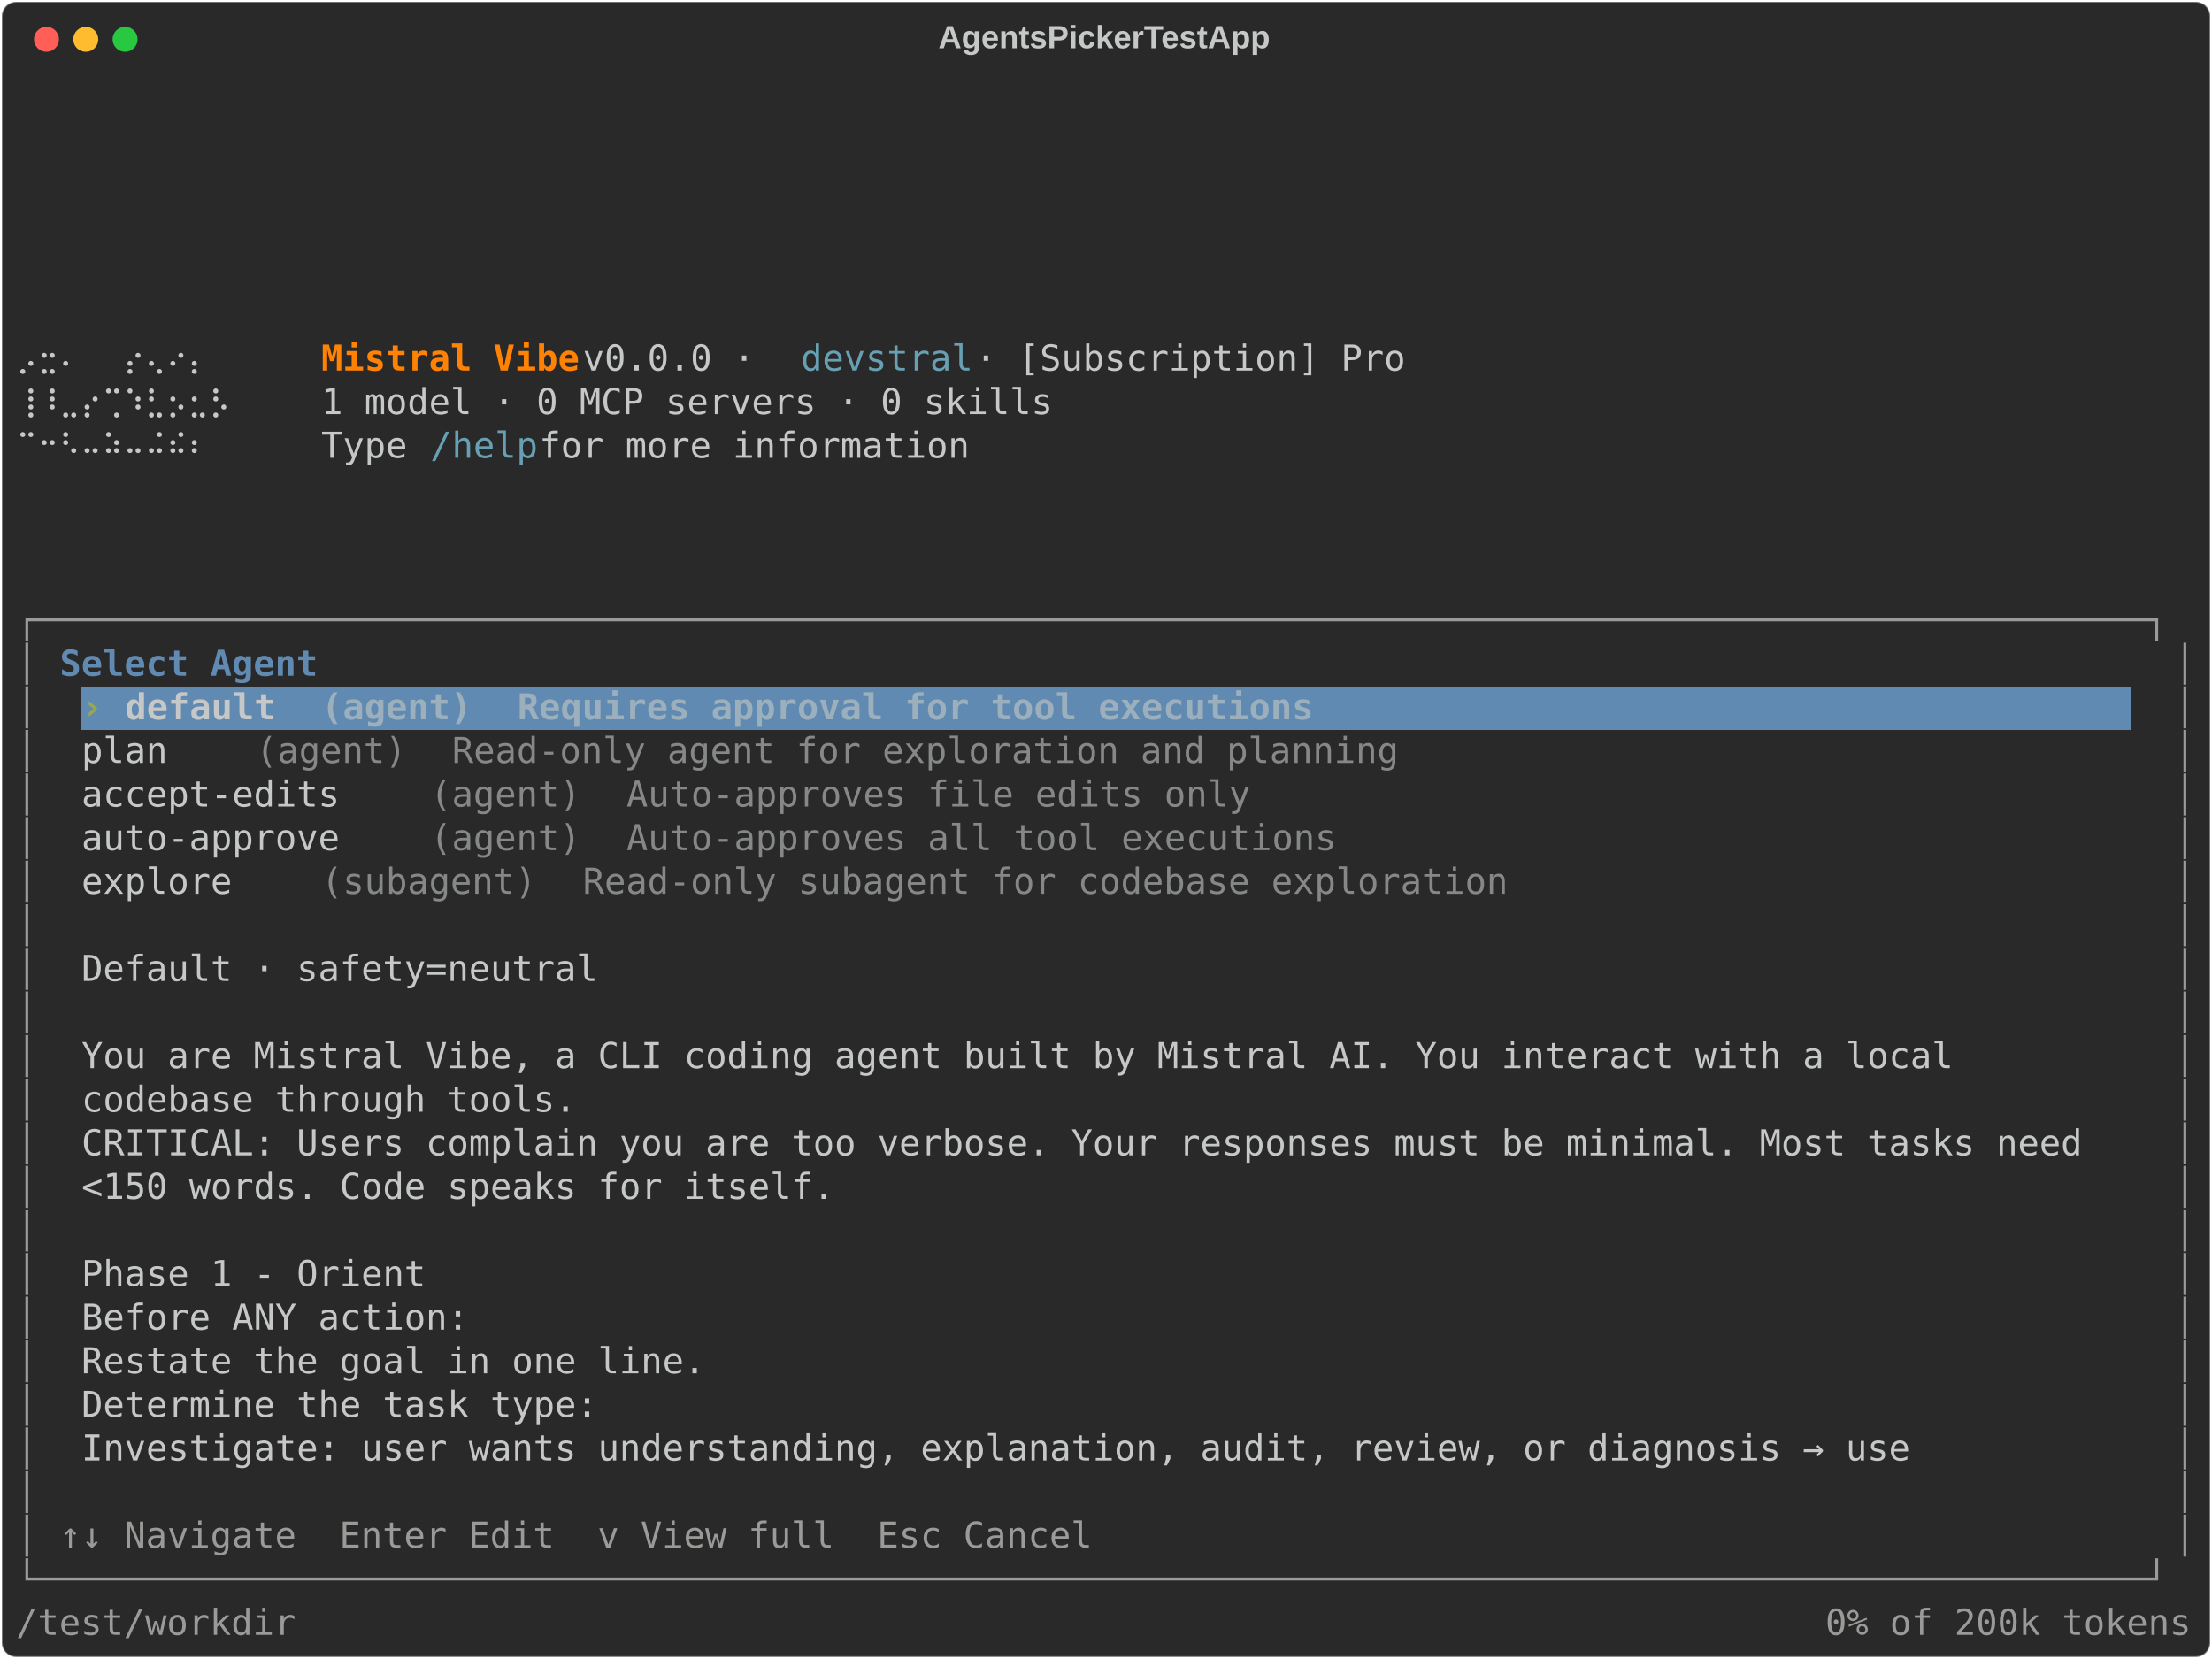
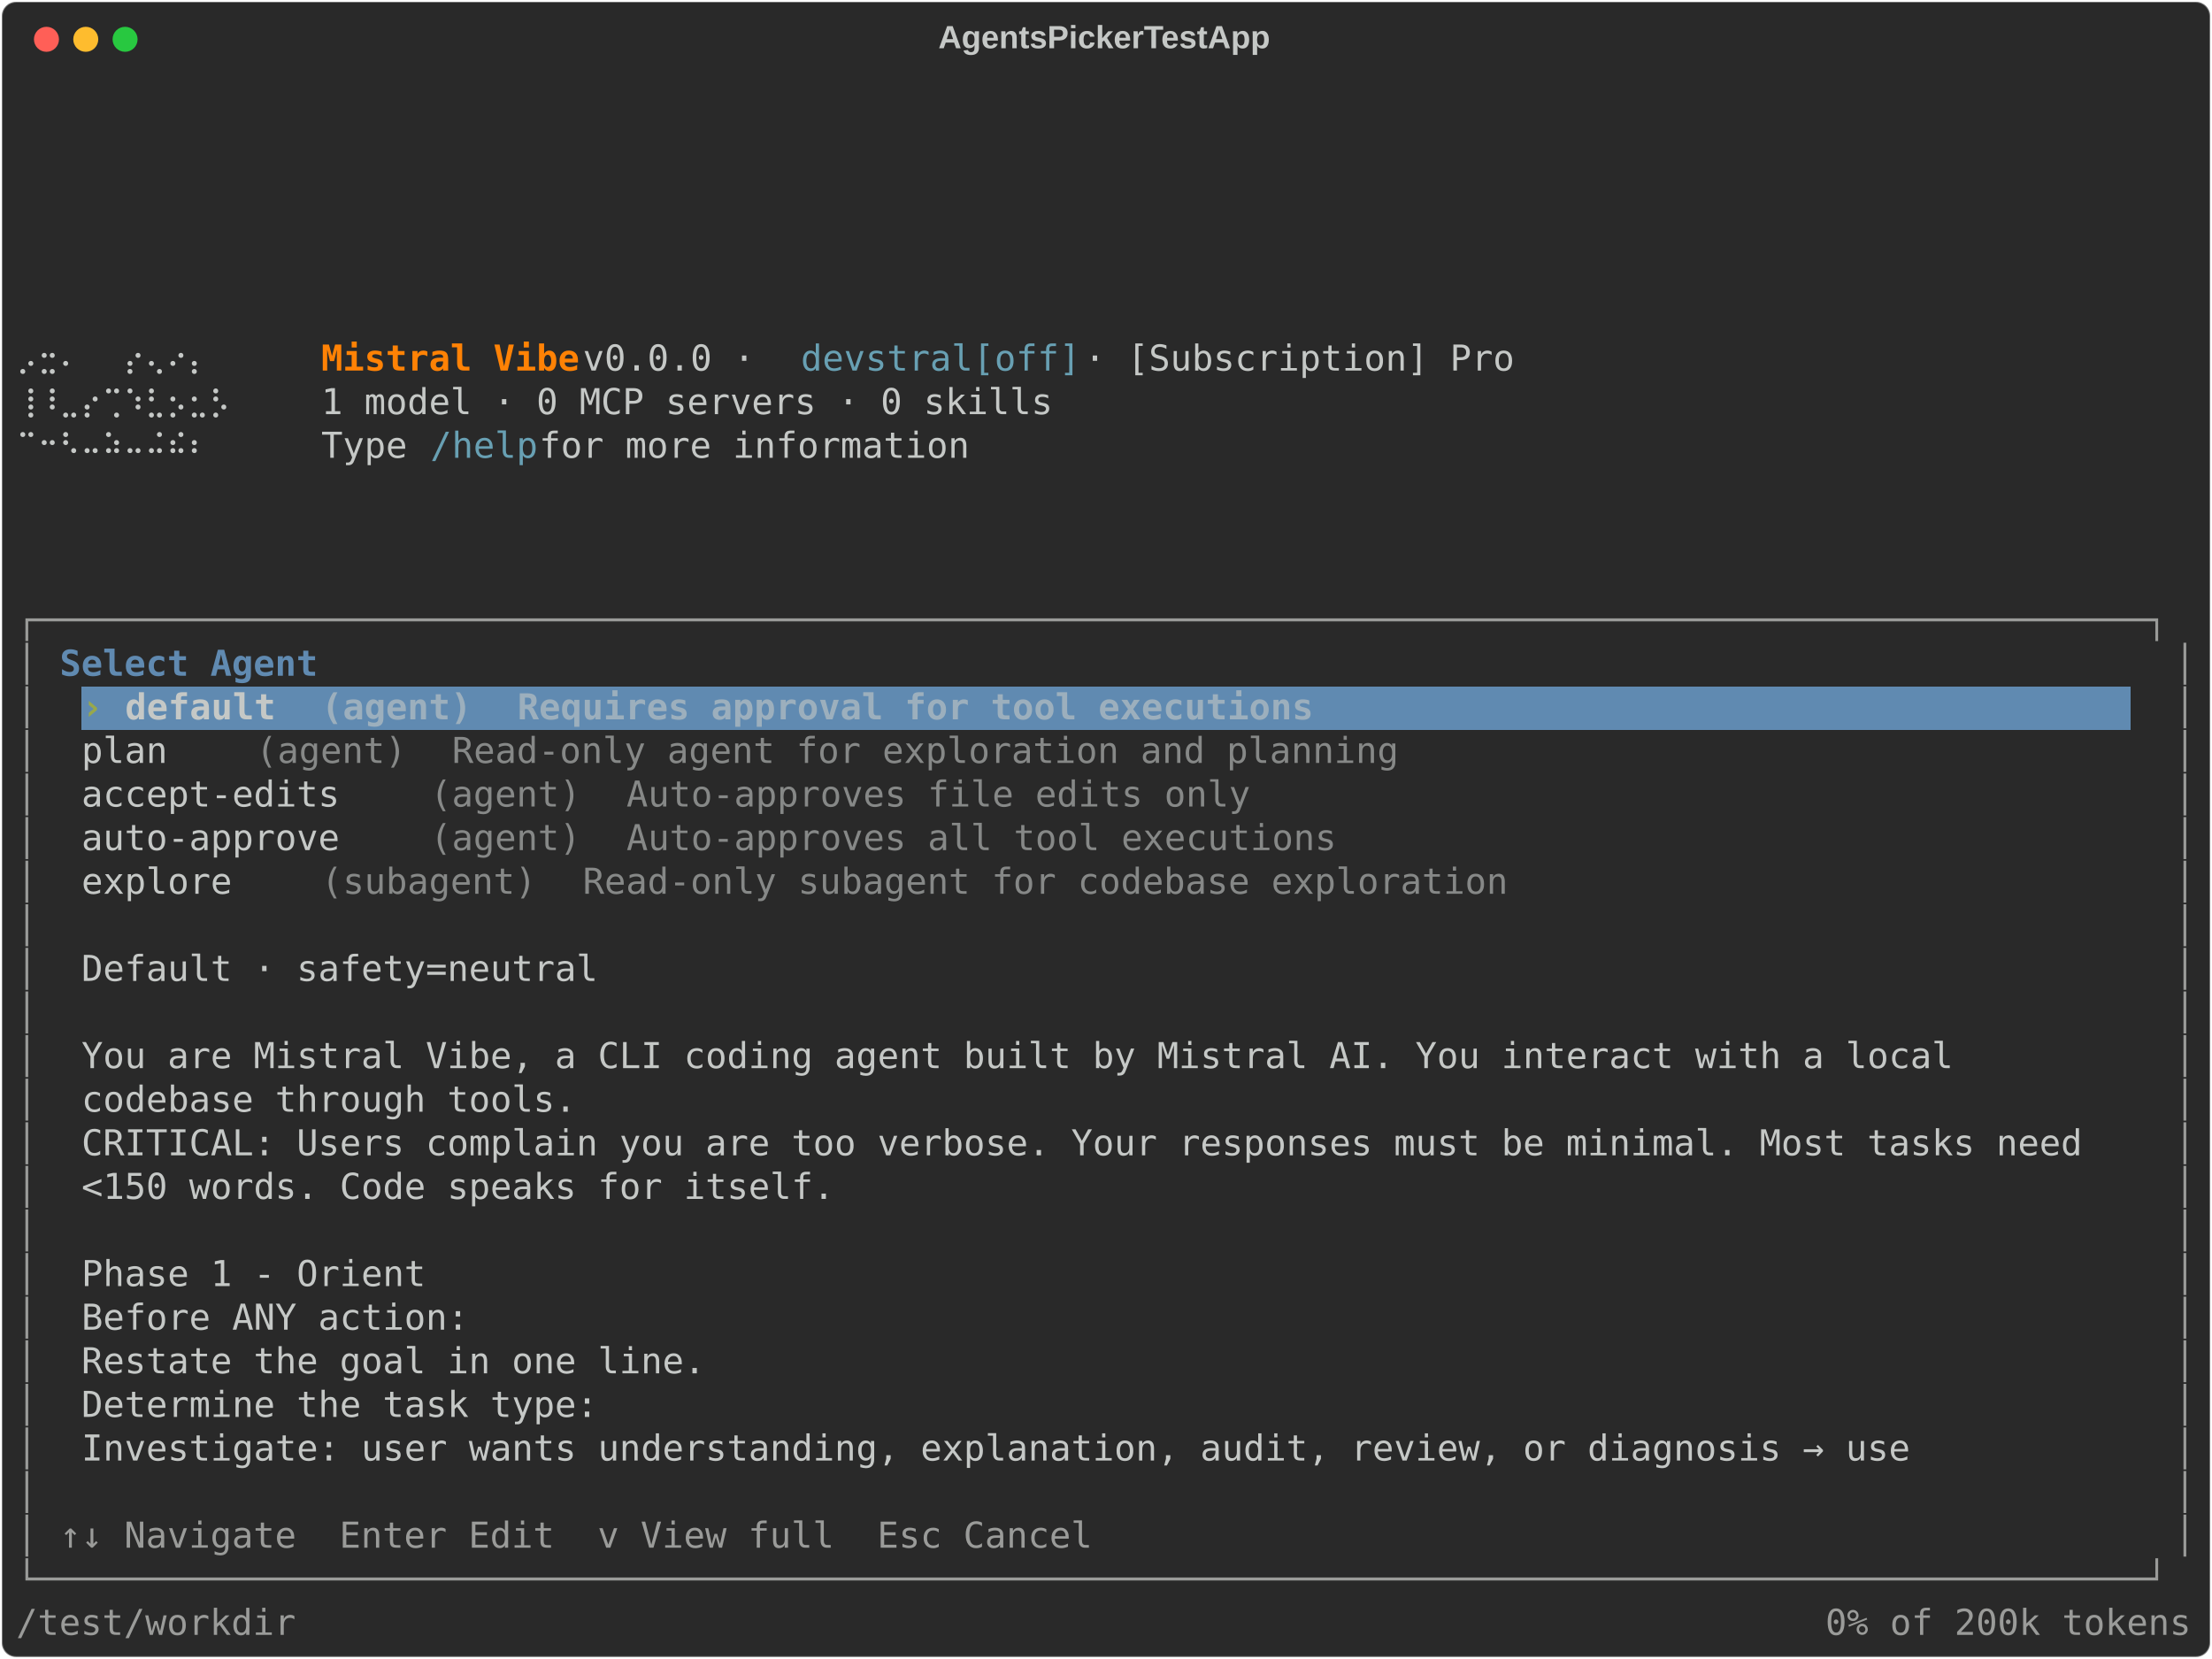
<svg xmlns="http://www.w3.org/2000/svg" class="rich-terminal" viewBox="0 0 1238 928.4">
  <style>

    @font-face {
        font-family: "Fira Code";
        src: local("FiraCode-Regular"),
                url("https://cdnjs.cloudflare.com/ajax/libs/firacode/6.2.0/woff2/FiraCode-Regular.woff2") format("woff2"),
                url("https://cdnjs.cloudflare.com/ajax/libs/firacode/6.2.0/woff/FiraCode-Regular.woff") format("woff");
        font-style: normal;
        font-weight: 400;
    }
    @font-face {
        font-family: "Fira Code";
        src: local("FiraCode-Bold"),
                url("https://cdnjs.cloudflare.com/ajax/libs/firacode/6.2.0/woff2/FiraCode-Bold.woff2") format("woff2"),
                url("https://cdnjs.cloudflare.com/ajax/libs/firacode/6.2.0/woff/FiraCode-Bold.woff") format("woff");
        font-style: bold;
        font-weight: 700;
    }

    .terminal-matrix {
        font-family: Fira Code, monospace;
        font-size: 20px;
        line-height: 24.4px;
        font-variant-east-asian: full-width;
    }

    .terminal-title {
        font-size: 18px;
        font-weight: bold;
        font-family: arial;
    }

    .terminal-r1 { fill: #c5c8c6 }
.terminal-r2 { fill: #ff8205;font-weight: bold }
.terminal-r3 { fill: #68a0b3 }
.terminal-r4 { fill: #9a9b99 }
.terminal-r5 { fill: #608ab1;font-weight: bold }
.terminal-r6 { fill: #98a84b;font-weight: bold }
.terminal-r7 { fill: #c5c8c6;font-weight: bold }
.terminal-r8 { fill: #9cafbd;font-weight: bold }
.terminal-r9 { fill: #868887 }
    </style>
  <defs>
    <clipPath id="terminal-clip-terminal">
      <rect x="0" y="0" width="1219.0" height="877.4" />
    </clipPath>
    <clipPath id="terminal-line-0">
      <rect x="0" y="1.5" width="1220" height="24.65" />
    </clipPath>
    <clipPath id="terminal-line-1">
      <rect x="0" y="25.9" width="1220" height="24.65" />
    </clipPath>
    <clipPath id="terminal-line-2">
      <rect x="0" y="50.3" width="1220" height="24.65" />
    </clipPath>
    <clipPath id="terminal-line-3">
      <rect x="0" y="74.7" width="1220" height="24.65" />
    </clipPath>
    <clipPath id="terminal-line-4">
      <rect x="0" y="99.1" width="1220" height="24.65" />
    </clipPath>
    <clipPath id="terminal-line-5">
      <rect x="0" y="123.5" width="1220" height="24.65" />
    </clipPath>
    <clipPath id="terminal-line-6">
      <rect x="0" y="147.9" width="1220" height="24.65" />
    </clipPath>
    <clipPath id="terminal-line-7">
      <rect x="0" y="172.3" width="1220" height="24.65" />
    </clipPath>
    <clipPath id="terminal-line-8">
      <rect x="0" y="196.7" width="1220" height="24.65" />
    </clipPath>
    <clipPath id="terminal-line-9">
      <rect x="0" y="221.1" width="1220" height="24.65" />
    </clipPath>
    <clipPath id="terminal-line-10">
      <rect x="0" y="245.5" width="1220" height="24.65" />
    </clipPath>
    <clipPath id="terminal-line-11">
      <rect x="0" y="269.9" width="1220" height="24.65" />
    </clipPath>
    <clipPath id="terminal-line-12">
      <rect x="0" y="294.3" width="1220" height="24.65" />
    </clipPath>
    <clipPath id="terminal-line-13">
      <rect x="0" y="318.7" width="1220" height="24.65" />
    </clipPath>
    <clipPath id="terminal-line-14">
      <rect x="0" y="343.1" width="1220" height="24.65" />
    </clipPath>
    <clipPath id="terminal-line-15">
      <rect x="0" y="367.5" width="1220" height="24.65" />
    </clipPath>
    <clipPath id="terminal-line-16">
      <rect x="0" y="391.9" width="1220" height="24.65" />
    </clipPath>
    <clipPath id="terminal-line-17">
      <rect x="0" y="416.3" width="1220" height="24.65" />
    </clipPath>
    <clipPath id="terminal-line-18">
      <rect x="0" y="440.7" width="1220" height="24.65" />
    </clipPath>
    <clipPath id="terminal-line-19">
      <rect x="0" y="465.1" width="1220" height="24.65" />
    </clipPath>
    <clipPath id="terminal-line-20">
      <rect x="0" y="489.5" width="1220" height="24.65" />
    </clipPath>
    <clipPath id="terminal-line-21">
      <rect x="0" y="513.9" width="1220" height="24.65" />
    </clipPath>
    <clipPath id="terminal-line-22">
      <rect x="0" y="538.3" width="1220" height="24.65" />
    </clipPath>
    <clipPath id="terminal-line-23">
      <rect x="0" y="562.7" width="1220" height="24.65" />
    </clipPath>
    <clipPath id="terminal-line-24">
      <rect x="0" y="587.1" width="1220" height="24.65" />
    </clipPath>
    <clipPath id="terminal-line-25">
      <rect x="0" y="611.5" width="1220" height="24.65" />
    </clipPath>
    <clipPath id="terminal-line-26">
      <rect x="0" y="635.9" width="1220" height="24.65" />
    </clipPath>
    <clipPath id="terminal-line-27">
      <rect x="0" y="660.3" width="1220" height="24.65" />
    </clipPath>
    <clipPath id="terminal-line-28">
      <rect x="0" y="684.7" width="1220" height="24.65" />
    </clipPath>
    <clipPath id="terminal-line-29">
      <rect x="0" y="709.1" width="1220" height="24.65" />
    </clipPath>
    <clipPath id="terminal-line-30">
      <rect x="0" y="733.5" width="1220" height="24.65" />
    </clipPath>
    <clipPath id="terminal-line-31">
      <rect x="0" y="757.9" width="1220" height="24.65" />
    </clipPath>
    <clipPath id="terminal-line-32">
      <rect x="0" y="782.3" width="1220" height="24.65" />
    </clipPath>
    <clipPath id="terminal-line-33">
      <rect x="0" y="806.7" width="1220" height="24.65" />
    </clipPath>
    <clipPath id="terminal-line-34">
      <rect x="0" y="831.1" width="1220" height="24.65" />
    </clipPath>
  </defs>
  <rect fill="#292929" stroke="rgba(255,255,255,0.35)" stroke-width="1" x="1" y="1" width="1236" height="926.4" rx="8" />
  <text class="terminal-title" fill="#c5c8c6" text-anchor="middle" x="618" y="27">AgentsPickerTestApp</text>
  <g transform="translate(26,22)">
    <circle cx="0" cy="0" r="7" fill="#ff5f57" />
    <circle cx="22" cy="0" r="7" fill="#febc2e" />
    <circle cx="44" cy="0" r="7" fill="#28c840" />
  </g>
  <g transform="translate(9, 41)" clip-path="url(#terminal-clip-terminal)">
    <rect fill="#608ab1" x="36.6" y="343.1" width="24.4" height="24.65" shape-rendering="crispEdges" />
    <rect fill="#608ab1" x="61" y="343.1" width="85.4" height="24.65" shape-rendering="crispEdges" />
    <rect fill="#608ab1" x="146.4" y="343.1" width="24.4" height="24.65" shape-rendering="crispEdges" />
    <rect fill="#608ab1" x="170.8" y="343.1" width="85.4" height="24.65" shape-rendering="crispEdges" />
    <rect fill="#608ab1" x="256.2" y="343.1" width="24.4" height="24.65" shape-rendering="crispEdges" />
    <rect fill="#608ab1" x="280.6" y="343.1" width="451.4" height="24.65" shape-rendering="crispEdges" />
    <rect fill="#608ab1" x="732" y="343.1" width="451.4" height="24.65" shape-rendering="crispEdges" />
    <g class="terminal-matrix">
      <text class="terminal-r1" x="1220" y="20" textLength="12.2" clip-path="url(#terminal-line-0)">
</text>
      <text class="terminal-r1" x="1220" y="44.4" textLength="12.2" clip-path="url(#terminal-line-1)">
</text>
      <text class="terminal-r1" x="1220" y="68.8" textLength="12.2" clip-path="url(#terminal-line-2)">
</text>
      <text class="terminal-r1" x="1220" y="93.2" textLength="12.2" clip-path="url(#terminal-line-3)">
</text>
      <text class="terminal-r1" x="1220" y="117.6" textLength="12.2" clip-path="url(#terminal-line-4)">
</text>
      <text class="terminal-r1" x="1220" y="142" textLength="12.2" clip-path="url(#terminal-line-5)">
</text>
      <text class="terminal-r1" x="0" y="166.4" textLength="134.2" clip-path="url(#terminal-line-6)">  ⡠⣒⠄  ⡔⢄⠔⡄</text>
      <text class="terminal-r2" x="170.8" y="166.4" textLength="146.4" clip-path="url(#terminal-line-6)">Mistral Vibe</text>
      <text class="terminal-r1" x="317.2" y="166.4" textLength="122" clip-path="url(#terminal-line-6)"> v0.0.0 · </text>
-       <text class="terminal-r3" x="439.2" y="166.4" textLength="97.6" clip-path="url(#terminal-line-6)">devstral</text>
-       <text class="terminal-r1" x="536.8" y="166.4" textLength="256.2" clip-path="url(#terminal-line-6)"> · [Subscription] Pro</text>
+       <text class="terminal-r3" x="439.2" y="166.4" textLength="158.6" clip-path="url(#terminal-line-6)">devstral[off]</text>
+       <text class="terminal-r1" x="597.8" y="166.4" textLength="256.2" clip-path="url(#terminal-line-6)"> · [Subscription] Pro</text>
      <text class="terminal-r1" x="1220" y="166.4" textLength="12.2" clip-path="url(#terminal-line-6)">
</text>
      <text class="terminal-r1" x="0" y="190.8" textLength="134.2" clip-path="url(#terminal-line-7)"> ⢸⠸⣀⡔⢉⠱⣃⡢⣂⡣</text>
      <text class="terminal-r1" x="170.8" y="190.8" textLength="414.8" clip-path="url(#terminal-line-7)">1 model · 0 MCP servers · 0 skills</text>
      <text class="terminal-r1" x="1220" y="190.8" textLength="12.2" clip-path="url(#terminal-line-7)">
</text>
      <text class="terminal-r1" x="0" y="215.2" textLength="134.2" clip-path="url(#terminal-line-8)">  ⠉⠒⠣⠤⠵⠤⠬⠮⠆</text>
      <text class="terminal-r1" x="170.8" y="215.2" textLength="61" clip-path="url(#terminal-line-8)">Type </text>
      <text class="terminal-r3" x="231.8" y="215.2" textLength="61" clip-path="url(#terminal-line-8)">/help</text>
      <text class="terminal-r1" x="292.8" y="215.2" textLength="256.2" clip-path="url(#terminal-line-8)"> for more information</text>
      <text class="terminal-r1" x="1220" y="215.2" textLength="12.2" clip-path="url(#terminal-line-8)">
</text>
      <text class="terminal-r1" x="1220" y="239.6" textLength="12.2" clip-path="url(#terminal-line-9)">
</text>
      <text class="terminal-r1" x="1220" y="264" textLength="12.2" clip-path="url(#terminal-line-10)">
</text>
      <text class="terminal-r1" x="1220" y="288.4" textLength="12.2" clip-path="url(#terminal-line-11)">
</text>
      <text class="terminal-r4" x="0" y="312.8" textLength="1220" clip-path="url(#terminal-line-12)">┌──────────────────────────────────────────────────────────────────────────────────────────────────┐</text>
      <text class="terminal-r1" x="1220" y="312.8" textLength="12.2" clip-path="url(#terminal-line-12)">
</text>
      <text class="terminal-r4" x="0" y="337.2" textLength="12.2" clip-path="url(#terminal-line-13)">│</text>
      <text class="terminal-r5" x="24.4" y="337.2" textLength="146.4" clip-path="url(#terminal-line-13)">Select Agent</text>
      <text class="terminal-r4" x="1207.8" y="337.2" textLength="12.2" clip-path="url(#terminal-line-13)">│</text>
      <text class="terminal-r1" x="1220" y="337.2" textLength="12.2" clip-path="url(#terminal-line-13)">
</text>
      <text class="terminal-r4" x="0" y="361.6" textLength="12.2" clip-path="url(#terminal-line-14)">│</text>
      <text class="terminal-r6" x="36.6" y="361.6" textLength="24.4" clip-path="url(#terminal-line-14)">› </text>
      <text class="terminal-r7" x="61" y="361.6" textLength="85.4" clip-path="url(#terminal-line-14)">default</text>
      <text class="terminal-r8" x="170.8" y="361.6" textLength="85.4" clip-path="url(#terminal-line-14)">(agent)</text>
      <text class="terminal-r8" x="280.6" y="361.6" textLength="451.4" clip-path="url(#terminal-line-14)">Requires approval for tool executions</text>
      <text class="terminal-r4" x="1207.8" y="361.6" textLength="12.2" clip-path="url(#terminal-line-14)">│</text>
      <text class="terminal-r1" x="1220" y="361.6" textLength="12.2" clip-path="url(#terminal-line-14)">
</text>
      <text class="terminal-r4" x="0" y="386" textLength="12.2" clip-path="url(#terminal-line-15)">│</text>
      <text class="terminal-r1" x="36.6" y="386" textLength="97.6" clip-path="url(#terminal-line-15)">  plan  </text>
      <text class="terminal-r9" x="134.2" y="386" textLength="85.4" clip-path="url(#terminal-line-15)">(agent)</text>
      <text class="terminal-r9" x="244" y="386" textLength="536.8" clip-path="url(#terminal-line-15)">Read-only agent for exploration and planning</text>
      <text class="terminal-r4" x="1207.8" y="386" textLength="12.2" clip-path="url(#terminal-line-15)">│</text>
      <text class="terminal-r1" x="1220" y="386" textLength="12.2" clip-path="url(#terminal-line-15)">
</text>
      <text class="terminal-r4" x="0" y="410.4" textLength="12.2" clip-path="url(#terminal-line-16)">│</text>
      <text class="terminal-r1" x="36.6" y="410.4" textLength="195.2" clip-path="url(#terminal-line-16)">  accept-edits  </text>
      <text class="terminal-r9" x="231.8" y="410.4" textLength="85.4" clip-path="url(#terminal-line-16)">(agent)</text>
      <text class="terminal-r9" x="341.6" y="410.4" textLength="353.8" clip-path="url(#terminal-line-16)">Auto-approves file edits only</text>
      <text class="terminal-r4" x="1207.8" y="410.4" textLength="12.2" clip-path="url(#terminal-line-16)">│</text>
      <text class="terminal-r1" x="1220" y="410.4" textLength="12.2" clip-path="url(#terminal-line-16)">
</text>
      <text class="terminal-r4" x="0" y="434.8" textLength="12.2" clip-path="url(#terminal-line-17)">│</text>
      <text class="terminal-r1" x="36.6" y="434.8" textLength="195.2" clip-path="url(#terminal-line-17)">  auto-approve  </text>
      <text class="terminal-r9" x="231.8" y="434.8" textLength="85.4" clip-path="url(#terminal-line-17)">(agent)</text>
      <text class="terminal-r9" x="341.6" y="434.8" textLength="402.6" clip-path="url(#terminal-line-17)">Auto-approves all tool executions</text>
      <text class="terminal-r4" x="1207.8" y="434.8" textLength="12.2" clip-path="url(#terminal-line-17)">│</text>
      <text class="terminal-r1" x="1220" y="434.8" textLength="12.2" clip-path="url(#terminal-line-17)">
</text>
      <text class="terminal-r4" x="0" y="459.2" textLength="12.2" clip-path="url(#terminal-line-18)">│</text>
      <text class="terminal-r1" x="36.6" y="459.2" textLength="134.2" clip-path="url(#terminal-line-18)">  explore  </text>
      <text class="terminal-r9" x="170.8" y="459.2" textLength="122" clip-path="url(#terminal-line-18)">(subagent)</text>
      <text class="terminal-r9" x="317.2" y="459.2" textLength="524.6" clip-path="url(#terminal-line-18)">Read-only subagent for codebase exploration</text>
      <text class="terminal-r4" x="1207.8" y="459.2" textLength="12.2" clip-path="url(#terminal-line-18)">│</text>
      <text class="terminal-r1" x="1220" y="459.2" textLength="12.2" clip-path="url(#terminal-line-18)">
</text>
      <text class="terminal-r4" x="0" y="483.6" textLength="12.2" clip-path="url(#terminal-line-19)">│</text>
      <text class="terminal-r4" x="1207.8" y="483.6" textLength="12.2" clip-path="url(#terminal-line-19)">│</text>
      <text class="terminal-r1" x="1220" y="483.6" textLength="12.2" clip-path="url(#terminal-line-19)">
</text>
      <text class="terminal-r4" x="0" y="508" textLength="12.2" clip-path="url(#terminal-line-20)">│</text>
      <text class="terminal-r1" x="36.6" y="508" textLength="292.8" clip-path="url(#terminal-line-20)">Default · safety=neutral</text>
      <text class="terminal-r4" x="1207.8" y="508" textLength="12.2" clip-path="url(#terminal-line-20)">│</text>
      <text class="terminal-r1" x="1220" y="508" textLength="12.2" clip-path="url(#terminal-line-20)">
</text>
      <text class="terminal-r4" x="0" y="532.4" textLength="12.2" clip-path="url(#terminal-line-21)">│</text>
      <text class="terminal-r4" x="1207.8" y="532.4" textLength="12.2" clip-path="url(#terminal-line-21)">│</text>
      <text class="terminal-r1" x="1220" y="532.4" textLength="12.2" clip-path="url(#terminal-line-21)">
</text>
      <text class="terminal-r4" x="0" y="556.8" textLength="12.2" clip-path="url(#terminal-line-22)">│</text>
      <text class="terminal-r1" x="36.6" y="556.8" textLength="1061.4" clip-path="url(#terminal-line-22)">You are Mistral Vibe, a CLI coding agent built by Mistral AI. You interact with a local</text>
      <text class="terminal-r4" x="1207.8" y="556.8" textLength="12.2" clip-path="url(#terminal-line-22)">│</text>
      <text class="terminal-r1" x="1220" y="556.8" textLength="12.2" clip-path="url(#terminal-line-22)">
</text>
      <text class="terminal-r4" x="0" y="581.2" textLength="12.2" clip-path="url(#terminal-line-23)">│</text>
      <text class="terminal-r1" x="36.6" y="581.2" textLength="280.6" clip-path="url(#terminal-line-23)">codebase through tools.</text>
      <text class="terminal-r4" x="1207.8" y="581.2" textLength="12.2" clip-path="url(#terminal-line-23)">│</text>
      <text class="terminal-r1" x="1220" y="581.2" textLength="12.2" clip-path="url(#terminal-line-23)">
</text>
      <text class="terminal-r4" x="0" y="605.6" textLength="12.2" clip-path="url(#terminal-line-24)">│</text>
      <text class="terminal-r1" x="36.6" y="605.6" textLength="1134.6" clip-path="url(#terminal-line-24)">CRITICAL: Users complain you are too verbose. Your responses must be minimal. Most tasks need</text>
      <text class="terminal-r4" x="1207.8" y="605.6" textLength="12.2" clip-path="url(#terminal-line-24)">│</text>
      <text class="terminal-r1" x="1220" y="605.6" textLength="12.2" clip-path="url(#terminal-line-24)">
</text>
      <text class="terminal-r4" x="0" y="630" textLength="12.2" clip-path="url(#terminal-line-25)">│</text>
      <text class="terminal-r1" x="36.6" y="630" textLength="427" clip-path="url(#terminal-line-25)">&lt;150 words. Code speaks for itself.</text>
      <text class="terminal-r4" x="1207.8" y="630" textLength="12.2" clip-path="url(#terminal-line-25)">│</text>
      <text class="terminal-r1" x="1220" y="630" textLength="12.2" clip-path="url(#terminal-line-25)">
</text>
      <text class="terminal-r4" x="0" y="654.4" textLength="12.2" clip-path="url(#terminal-line-26)">│</text>
      <text class="terminal-r4" x="1207.8" y="654.4" textLength="12.2" clip-path="url(#terminal-line-26)">│</text>
      <text class="terminal-r1" x="1220" y="654.4" textLength="12.2" clip-path="url(#terminal-line-26)">
</text>
      <text class="terminal-r4" x="0" y="678.8" textLength="12.2" clip-path="url(#terminal-line-27)">│</text>
      <text class="terminal-r1" x="36.6" y="678.8" textLength="195.2" clip-path="url(#terminal-line-27)">Phase 1 - Orient</text>
      <text class="terminal-r4" x="1207.8" y="678.8" textLength="12.2" clip-path="url(#terminal-line-27)">│</text>
      <text class="terminal-r1" x="1220" y="678.8" textLength="12.2" clip-path="url(#terminal-line-27)">
</text>
      <text class="terminal-r4" x="0" y="703.2" textLength="12.2" clip-path="url(#terminal-line-28)">│</text>
      <text class="terminal-r1" x="36.6" y="703.2" textLength="219.6" clip-path="url(#terminal-line-28)">Before ANY action:</text>
      <text class="terminal-r4" x="1207.8" y="703.2" textLength="12.2" clip-path="url(#terminal-line-28)">│</text>
      <text class="terminal-r1" x="1220" y="703.2" textLength="12.2" clip-path="url(#terminal-line-28)">
</text>
      <text class="terminal-r4" x="0" y="727.6" textLength="12.2" clip-path="url(#terminal-line-29)">│</text>
      <text class="terminal-r1" x="36.6" y="727.6" textLength="353.8" clip-path="url(#terminal-line-29)">Restate the goal in one line.</text>
      <text class="terminal-r4" x="1207.8" y="727.6" textLength="12.2" clip-path="url(#terminal-line-29)">│</text>
      <text class="terminal-r1" x="1220" y="727.6" textLength="12.2" clip-path="url(#terminal-line-29)">
</text>
      <text class="terminal-r4" x="0" y="752" textLength="12.2" clip-path="url(#terminal-line-30)">│</text>
      <text class="terminal-r1" x="36.6" y="752" textLength="292.8" clip-path="url(#terminal-line-30)">Determine the task type:</text>
      <text class="terminal-r4" x="1207.8" y="752" textLength="12.2" clip-path="url(#terminal-line-30)">│</text>
      <text class="terminal-r1" x="1220" y="752" textLength="12.2" clip-path="url(#terminal-line-30)">
</text>
      <text class="terminal-r4" x="0" y="776.4" textLength="12.2" clip-path="url(#terminal-line-31)">│</text>
      <text class="terminal-r1" x="36.6" y="776.4" textLength="1037" clip-path="url(#terminal-line-31)">Investigate: user wants understanding, explanation, audit, review, or diagnosis → use</text>
      <text class="terminal-r4" x="1207.8" y="776.4" textLength="12.2" clip-path="url(#terminal-line-31)">│</text>
      <text class="terminal-r1" x="1220" y="776.4" textLength="12.2" clip-path="url(#terminal-line-31)">
</text>
      <text class="terminal-r4" x="0" y="800.8" textLength="12.2" clip-path="url(#terminal-line-32)">│</text>
      <text class="terminal-r4" x="1207.8" y="800.8" textLength="12.2" clip-path="url(#terminal-line-32)">│</text>
      <text class="terminal-r1" x="1220" y="800.8" textLength="12.2" clip-path="url(#terminal-line-32)">
</text>
      <text class="terminal-r4" x="0" y="825.2" textLength="12.2" clip-path="url(#terminal-line-33)">│</text>
      <text class="terminal-r4" x="24.4" y="825.2" textLength="585.6" clip-path="url(#terminal-line-33)">↑↓ Navigate  Enter Edit  v View full  Esc Cancel</text>
      <text class="terminal-r4" x="1207.8" y="825.2" textLength="12.2" clip-path="url(#terminal-line-33)">│</text>
      <text class="terminal-r1" x="1220" y="825.2" textLength="12.2" clip-path="url(#terminal-line-33)">
</text>
      <text class="terminal-r4" x="0" y="849.6" textLength="1220" clip-path="url(#terminal-line-34)">└──────────────────────────────────────────────────────────────────────────────────────────────────┘</text>
      <text class="terminal-r1" x="1220" y="849.6" textLength="12.2" clip-path="url(#terminal-line-34)">
</text>
      <text class="terminal-r4" x="0" y="874" textLength="158.6" clip-path="url(#terminal-line-35)">/test/workdir</text>
      <text class="terminal-r4" x="1012.6" y="874" textLength="207.4" clip-path="url(#terminal-line-35)">0% of 200k tokens</text>
    </g>
  </g>
</svg>
